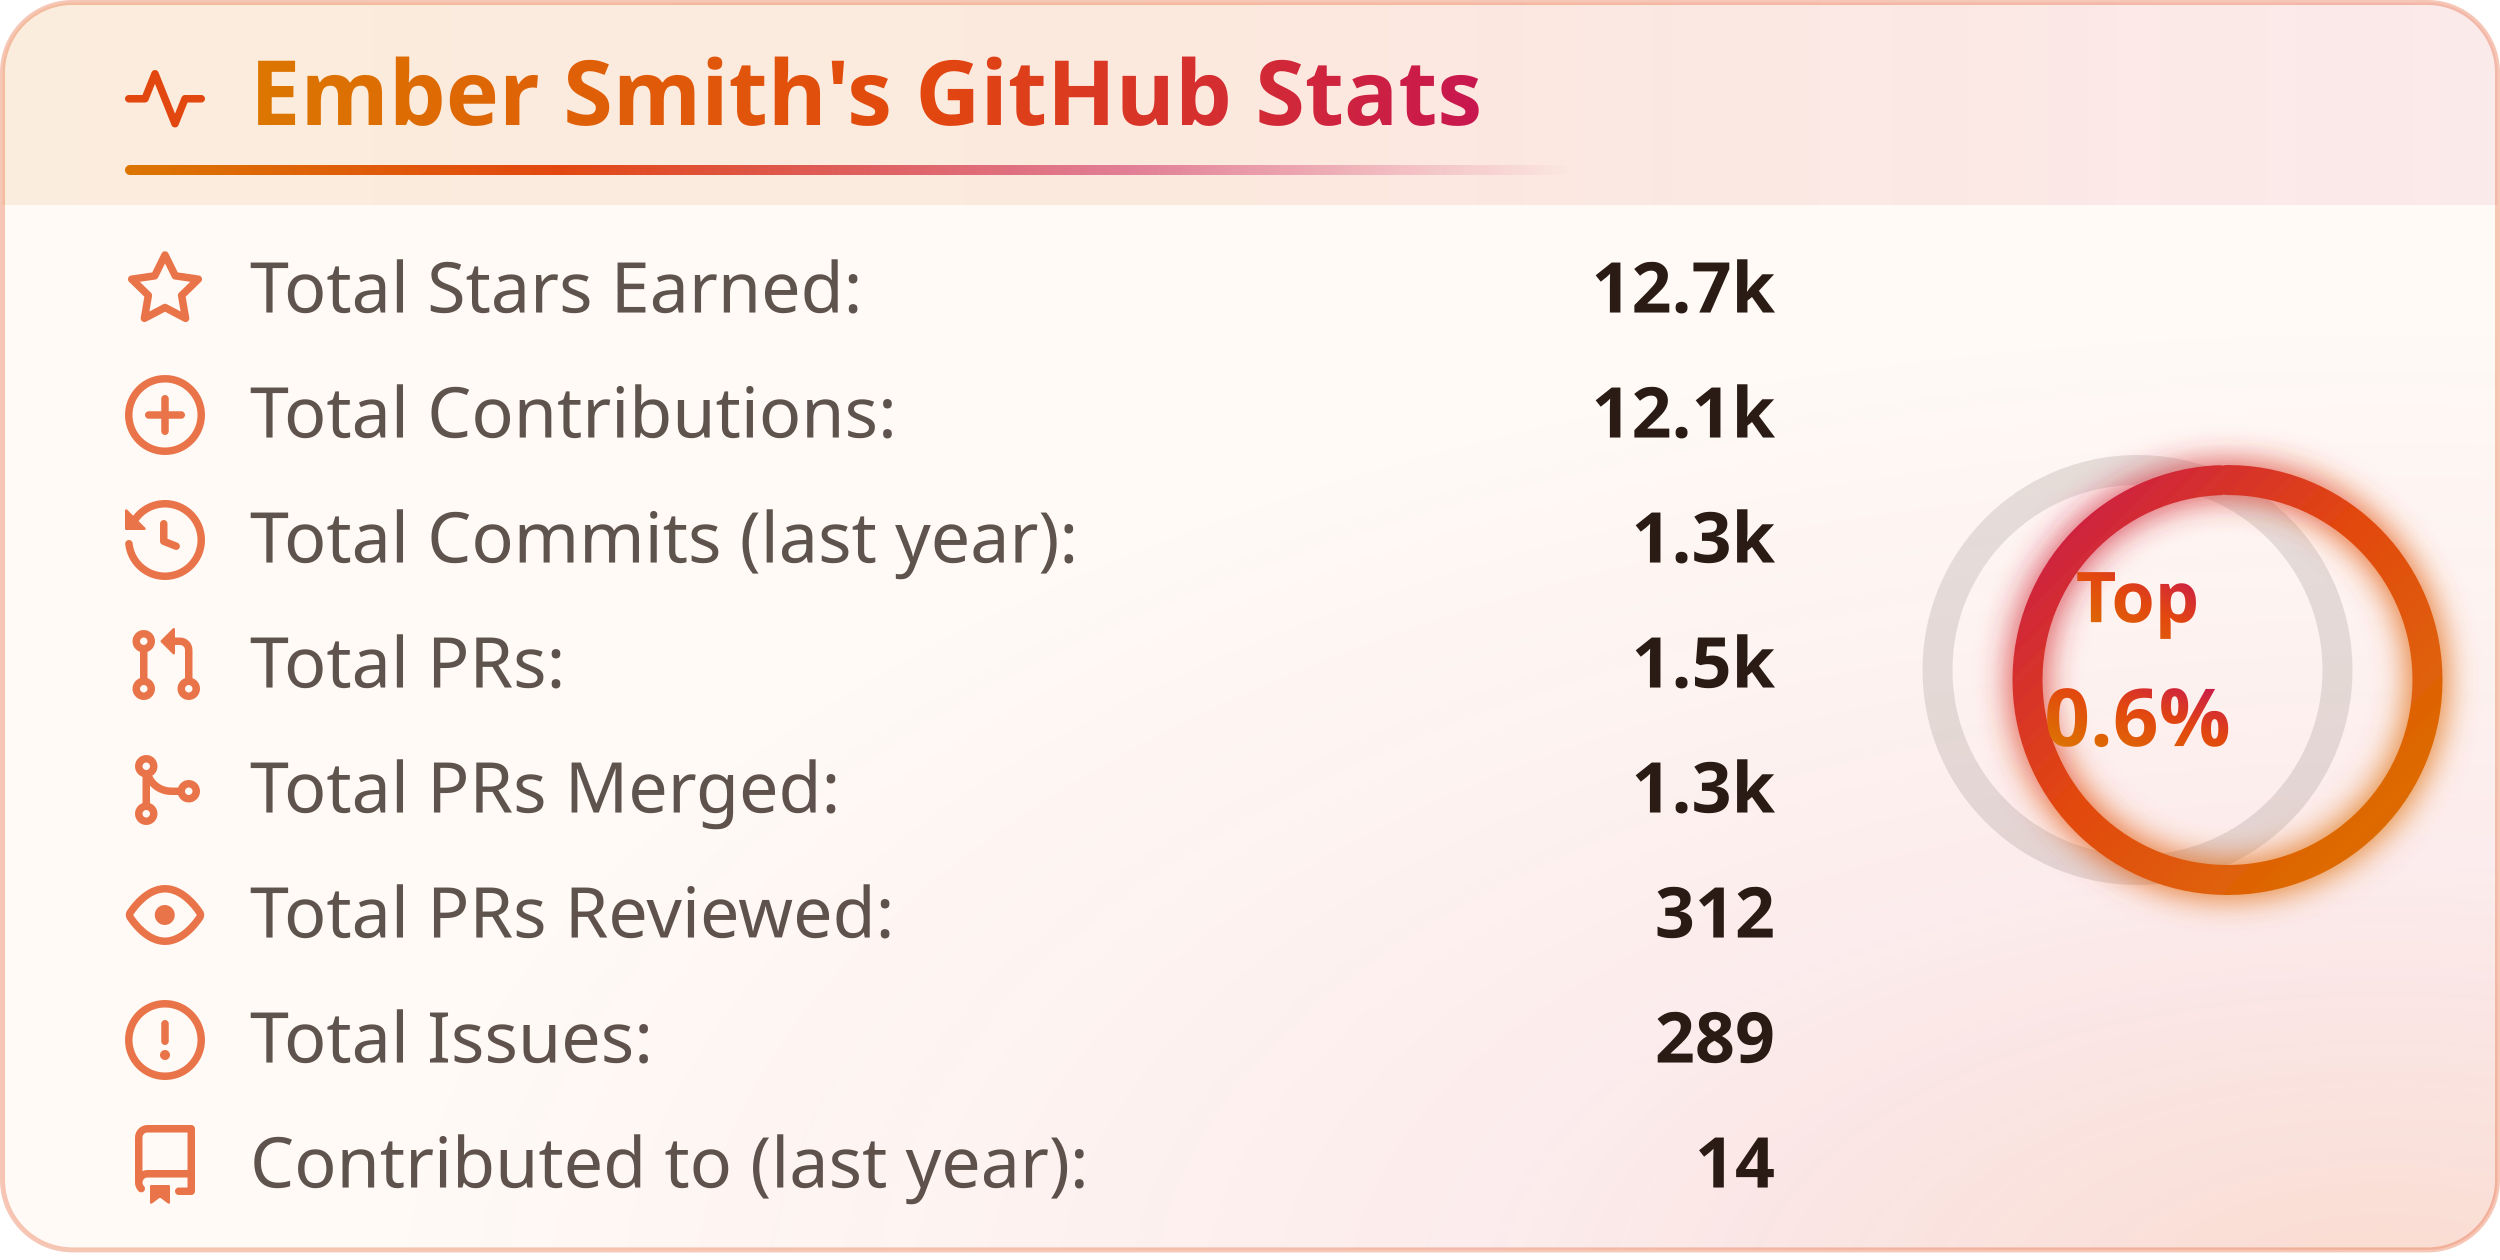
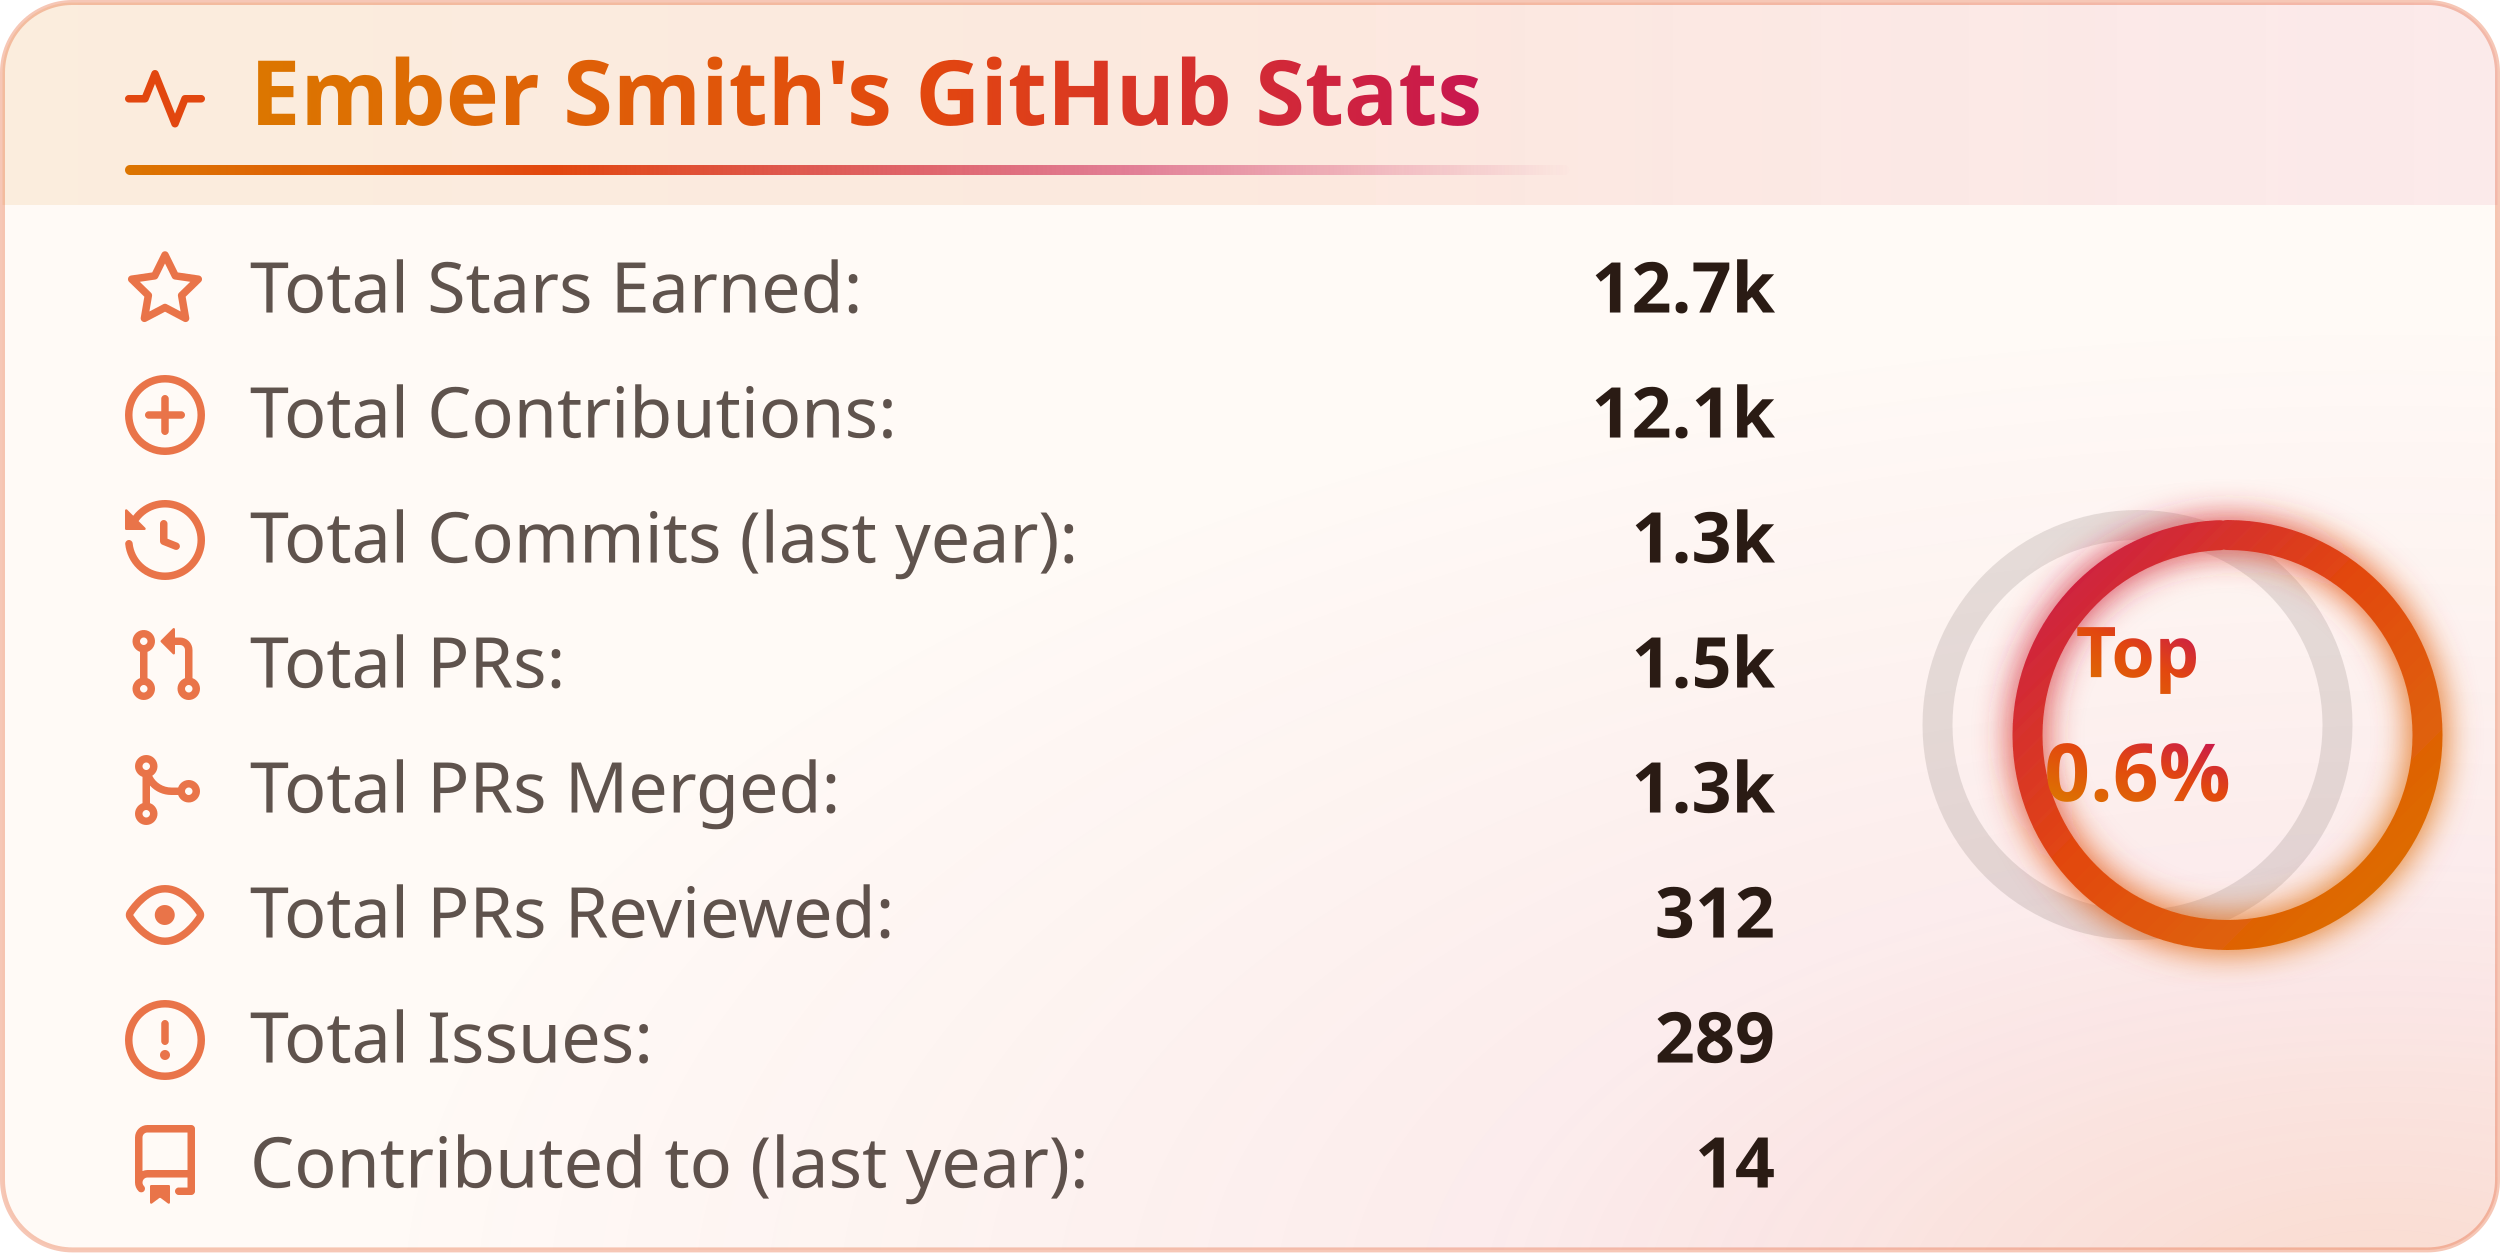
<svg xmlns="http://www.w3.org/2000/svg" width="500" height="252" viewBox="0 0 500 252" fill="none" role="img" aria-labelledby="title-id desc-id">
  <style>
    .header {
      font: 600 18px 'Segoe UI', Ubuntu, "Helvetica Neue", Sans-Serif;
      fill: url(#heat);
      animation: fadeInAnimation 0.8s ease-in-out backwards;
    }
    /* The icon reads against the title rather than with it, so it keeps its own color. */
    .title-icon {
      fill: #e2470f;
      animation: fadeInAnimation 0.8s ease-in-out backwards;
    }
    .title-accent {
      transform-box: fill-box;
      transform-origin: left center;
      animation: trailAnimation 0.9s cubic-bezier(0.2, 0.7, 0.2, 1) 0.2s backwards;
    }
    @supports(-moz-appearance: auto) {
      /* Selector detects Firefox */
      .header {
        font-size: 15.5px;
      }
    }
    .stat {
      font: 400 14px 'Segoe UI', Ubuntu, "Helvetica Neue", Sans-Serif;
      fill: #2a1b14;
      font-variant-numeric: tabular-nums;
    }
    @supports(-moz-appearance: auto) {
      /* Selector detects Firefox */
      .stat {
        font-size: 12px;
      }
    }
    .stagger {
      animation: fadeInAnimation 0.3s ease-in-out backwards;
    }
    .rank-text {
      font: 700 22px 'Segoe UI', Ubuntu, "Helvetica Neue", Sans-Serif;
      fill: url(#heat-ring);
      transform: translate(-5px, 5px);
      animation: scaleInAnimation 0.3s ease-in-out backwards;
    }
    .rank-percentile-header {
      font-size: 14px;
    }
    .rank-percentile-text {
      font-size: 16px;
    }
    /* Labels recede so that the values read first. */
    .not_bold {
      font-weight: 400;
      opacity: 0.75;
    }
    .bold {
      font-weight: 600;
    }
    .icon {
      fill: #e2470f;
      opacity: 0.75;
      display: block;
    }
    .rank-circle-rim {
      stroke: #2a1b14;
      fill: none;
      stroke-width: 6;
      opacity: 0.12;
    }
    .rank-circle {
      stroke: url(#heat-ring);
      stroke-dasharray: 251.327;
      fill: none;
      stroke-width: 6;
      stroke-linecap: round;
      opacity: 1;
      transform-origin: -10px 8px;
      transform: rotate(-90deg);
      stroke-dashoffset: 1.612;
      animation: rankAnimation 0.8s backwards ease-in-out;
    }
    @keyframes rankAnimation {
      from {
        stroke-dashoffset: 251.327;
      }
      to {
        stroke-dashoffset: 1.612;
      }
    }
    /* A spark burns out at the top of its rise, so its resting frame is unlit. */
    .spark {
      fill: #dc7600;
      opacity: 0;
      animation: sparkAnimation 3.4s ease-out 3 backwards;
    }
    @keyframes sparkAnimation {
      0% {
        opacity: 0;
        transform: translateY(0);
      }
      15% {
        opacity: 1;
      }
      100% {
        opacity: 0;
        transform: translateY(-56px);
      }
    }
    /* Animations */
    @keyframes scaleInAnimation {
      from {
        transform: translate(-5px, 5px) scale(0);
      }
      to {
        transform: translate(-5px, 5px) scale(1);
      }
    }
    @keyframes fadeInAnimation {
      from {
        opacity: 0;
      }
      to {
        opacity: 1;
      }
    }
    @keyframes trailAnimation {
      from {
        transform: scaleX(0);
      }
    }
    @media (prefers-reduced-motion: reduce) {
      * {
        animation-duration: 0s !important;
        animation-delay: 0s !important;
      }
    }
  </style>
  <defs>
    <linearGradient id="heat" x1="0" y1="0" x2="1" y2="0">
      <stop offset="0" class="heat-0" stop-color="#dc7600" />
      <stop offset="0.55" class="heat-1" stop-color="#e2470f" />
      <stop offset="1" class="heat-2" stop-color="#c8174f" />
    </linearGradient>
    <linearGradient id="heat-ring" x1="0" y1="1" x2="1" y2="0">
      <stop offset="0" class="heat-0" stop-color="#dc7600" />
      <stop offset="0.55" class="heat-1" stop-color="#e2470f" />
      <stop offset="1" class="heat-2" stop-color="#c8174f" />
    </linearGradient>
    <linearGradient id="heat-trail" x1="0" y1="0" x2="1" y2="0">
      <stop offset="0" class="heat-0" stop-color="#dc7600" />
      <stop offset="0.3" class="heat-1" stop-color="#e2470f" />
      <stop offset="0.7" class="heat-2" stop-color="#c8174f" stop-opacity="0.5" />
      <stop offset="1" class="heat-2" stop-color="#c8174f" stop-opacity="0" />
    </linearGradient>
    <linearGradient id="heat-band" x1="0" y1="0" x2="1" y2="0">
      <stop offset="0" class="band-0" stop-color="#dc7600" stop-opacity="0.1" />
      <stop offset="0.55" class="band-1" stop-color="#e2470f" stop-opacity="0.1" />
      <stop offset="1" class="band-2" stop-color="#c8174f" stop-opacity="0.07" />
    </linearGradient>
    <radialGradient id="heat-glow" cx="0.95" cy="1.05" r="0.8">
      <stop offset="0" class="glow-core" stop-color="#e2470f" stop-opacity="0.17" />
      <stop offset="0.45" class="glow-edge" stop-color="#c8174f" stop-opacity="0.06" />
      <stop offset="1" class="heat-2" stop-color="#c8174f" stop-opacity="0" />
    </radialGradient>
    <filter id="heat-bloom" x="-50%" y="-50%" width="200%" height="200%">
      <feGaussianBlur stdDeviation="3.5" result="bloom" />
      <feMerge>
        <feMergeNode in="bloom" />
        <feMergeNode in="SourceGraphic" />
      </feMerge>
    </filter>
  </defs>
  <rect data-testid="card-bg" class="card-bg" x="0.5" y="0.5" rx="14" height="99%" width="499" stroke="#e2470f4d" fill="#fffaf6" stroke-opacity="1" />
  <rect data-testid="card-glow" x="0.5" y="0.5" rx="14" height="99%" width="499" fill="url(#heat-glow)" />
  <path data-testid="title-band" d="M0.5 14.5a14 14 0 0 1 14 -14h471a14 14 0 0 1 14 14v26.5h-499z" fill="url(#heat-band)" />
  <g data-testid="card-title" transform="translate(25, 25)">
    <g>
      <svg class="title-icon" x="0" y="-13" viewBox="0 0 16 16" version="1.1" width="16" height="16">
        <path d="M6 2c.306 0 .582.187.696.471L10 10.731l1.304-3.26A.751.751 0 0 1 12 7h3.25a.75.75 0 0 1 0 1.5h-2.742l-1.812 4.529a.751.751 0 0 1-1.392 0L6 4.769l-1.304 3.26A.751.751 0 0 1 4 8.5H.75a.75.75 0 0 1 0-1.5h2.742l1.812-4.529A.751.751 0 0 1 6 2Z" />
      </svg>
    </g>
    <g transform="translate(25, 0)">
      <text x="0" y="0" class="header" data-testid="header">Ember Smith's GitHub Stats</text>
    </g>
    <rect data-testid="title-accent" class="title-accent" x="0" y="8" width="288.9" height="2" rx="1" fill="url(#heat-trail)" />
  </g>
  <g data-testid="main-card-body" transform="translate(0, 50)">
-     <g data-testid="rank-circle" transform="translate(437.5, 76)">
+     <g data-testid="rank-circle" transform="translate(437.5, 87)">
      <circle class="rank-circle-rim" cx="-10" cy="8" r="40" />
      <circle class="rank-circle" cx="-10" cy="8" r="40" filter="url(#heat-bloom)" />
      <g class="rank-text">
        <text x="-5" alignment-baseline="central" dominant-baseline="central" text-anchor="middle" y="-12" data-testid="percentile-top-header" class="rank-percentile-header">Top</text>
        <text x="-5" alignment-baseline="central" dominant-baseline="central" text-anchor="middle" y="12" data-testid="percentile-rank-value" class="rank-percentile-text">0.6%</text>
      </g>
      <circle class="spark" cx="-36" cy="42" r="1.7" style="animation-delay: 0s" />
      <circle class="spark" cx="-20" cy="48" r="1.7" style="animation-delay: 1.1s" />
      <circle class="spark" cx="-6" cy="44" r="1.7" style="animation-delay: 2.2s" />
      <circle class="spark" cx="8" cy="50" r="1.7" style="animation-delay: 0.6s" />
      <circle class="spark" cx="20" cy="40" r="1.7" style="animation-delay: 1.7s" />
    </g>
    <svg x="0" y="0">
      <g>
        <g class="stagger" style="animation-delay: 120ms" transform="translate(25, 0)">
          <svg data-testid="icon" class="icon" viewBox="0 0 16 16" version="1.1" width="16" height="16">
            <path fill-rule="evenodd" d="M8 .25a.75.75 0 01.673.418l1.882 3.815 4.21.612a.75.75 0 01.416 1.279l-3.046 2.97.719 4.192a.75.75 0 01-1.088.791L8 12.347l-3.766 1.98a.75.75 0 01-1.088-.79l.72-4.194L.818 6.374a.75.75 0 01.416-1.28l4.21-.611L7.327.668A.75.75 0 018 .25zm0 2.445L6.615 5.5a.75.75 0 01-.564.41l-3.097.45 2.24 2.184a.75.75 0 01.216.664l-.528 3.084 2.769-1.456a.75.75 0 01.698 0l2.77 1.456-.53-3.084a.75.75 0 01.216-.664l2.24-2.183-3.096-.45a.75.75 0 01-.564-.41L8 2.694v.001z" />
          </svg>
          <text class="stat not_bold" x="25" y="12.5">Total Stars Earned:</text>
          <text class="stat bold" x="330" text-anchor="end" y="12.5" data-testid="stars">12.7k</text>
        </g>
      </g>
      <g transform="translate(0, 25)">
        <g class="stagger" style="animation-delay: 160ms" transform="translate(25, 0)">
          <svg data-testid="icon" class="icon" viewBox="0 0 16 16" version="1.1" width="16" height="16">
            <path d="M8 0a8 8 0 1 1 0 16A8 8 0 0 1 8 0ZM1.5 8a6.5 6.5 0 1 0 13 0 6.5 6.5 0 0 0-13 0Zm7.25-3.25v2.5h2.5a.75.75 0 0 1 0 1.5h-2.5v2.5a.75.75 0 0 1-1.5 0v-2.5h-2.5a.75.75 0 0 1 0-1.5h2.5v-2.5a.75.75 0 0 1 1.5 0Z" />
          </svg>
          <text class="stat not_bold" x="25" y="12.5">Total Contributions:</text>
          <text class="stat bold" x="330" text-anchor="end" y="12.5" data-testid="contributions">12.1k</text>
        </g>
      </g>
      <g transform="translate(0, 50)">
        <g class="stagger" style="animation-delay: 200ms" transform="translate(25, 0)">
          <svg data-testid="icon" class="icon" viewBox="0 0 16 16" version="1.1" width="16" height="16">
            <path fill-rule="evenodd" d="M1.643 3.143L.427 1.927A.25.25 0 000 2.104V5.75c0 .138.112.25.25.25h3.646a.25.25 0 00.177-.427L2.715 4.215a6.5 6.5 0 11-1.18 4.458.75.75 0 10-1.493.154 8.001 8.001 0 101.6-5.684zM7.75 4a.75.75 0 01.75.75v2.992l2.028.812a.75.75 0 01-.557 1.392l-2.5-1A.75.75 0 017 8.25v-3.5A.75.75 0 017.75 4z" />
          </svg>
          <text class="stat not_bold" x="25" y="12.5">Total Commits (last year):</text>
          <text class="stat bold" x="330" text-anchor="end" y="12.5" data-testid="commits">1.3k</text>
        </g>
      </g>
      <g transform="translate(0, 75)">
        <g class="stagger" style="animation-delay: 240ms" transform="translate(25, 0)">
          <svg data-testid="icon" class="icon" viewBox="0 0 16 16" version="1.1" width="16" height="16">
            <path fill-rule="evenodd" d="M7.177 3.073L9.573.677A.25.25 0 0110 .854v4.792a.25.25 0 01-.427.177L7.177 3.427a.25.25 0 010-.354zM3.75 2.5a.75.75 0 100 1.5.75.75 0 000-1.5zm-2.25.75a2.25 2.25 0 113 2.122v5.256a2.251 2.251 0 11-1.5 0V5.372A2.25 2.25 0 011.5 3.25zM11 2.5h-1V4h1a1 1 0 011 1v5.628a2.251 2.251 0 101.5 0V5A2.5 2.5 0 0011 2.5zm1 10.25a.75.75 0 111.5 0 .75.75 0 01-1.5 0zM3.75 12a.75.75 0 100 1.5.75.75 0 000-1.5z" />
          </svg>
          <text class="stat not_bold" x="25" y="12.5">Total PRs:</text>
          <text class="stat bold" x="330" text-anchor="end" y="12.5" data-testid="prs">1.5k</text>
        </g>
      </g>
      <g transform="translate(0, 100)">
        <g class="stagger" style="animation-delay: 280ms" transform="translate(25, 0)">
          <svg data-testid="icon" class="icon" viewBox="0 0 16 16" version="1.1" width="16" height="16">
            <path fill-rule="evenodd" d="M5.45 5.154A4.25 4.25 0 0 0 9.25 7.5h1.378a2.251 2.251 0 1 1 0 1.5H9.25A5.734 5.734 0 0 1 5 7.123v3.505a2.25 2.25 0 1 1-1.5 0V5.372a2.25 2.25 0 1 1 1.95-.218ZM4.25 13.5a.75.75 0 1 0 0-1.5.75.75 0 0 0 0 1.5Zm8.5-4.5a.75.75 0 1 0 0-1.5.75.75 0 0 0 0 1.5ZM5 3.25a.75.75 0 1 0 0 .005V3.25Z" />
          </svg>
          <text class="stat not_bold" x="25" y="12.5">Total PRs Merged:</text>
          <text class="stat bold" x="330" text-anchor="end" y="12.5" data-testid="prs_merged">1.3k</text>
        </g>
      </g>
      <g transform="translate(0, 125)">
        <g class="stagger" style="animation-delay: 320ms" transform="translate(25, 0)">
          <svg data-testid="icon" class="icon" viewBox="0 0 16 16" version="1.1" width="16" height="16">
            <path fill-rule="evenodd" d="M8 2c1.981 0 3.671.992 4.933 2.078 1.27 1.091 2.187 2.345 2.637 3.023a1.62 1.62 0 0 1 0 1.798c-.45.678-1.367 1.932-2.637 3.023C11.67 13.008 9.981 14 8 14c-1.981 0-3.671-.992-4.933-2.078C1.797 10.83.88 9.576.43 8.898a1.62 1.62 0 0 1 0-1.798c.45-.677 1.367-1.931 2.637-3.022C4.33 2.992 6.019 2 8 2ZM1.679 7.932a.12.12 0 0 0 0 .136c.411.622 1.241 1.75 2.366 2.717C5.176 11.758 6.527 12.5 8 12.5c1.473 0 2.825-.742 3.955-1.715 1.124-.967 1.954-2.096 2.366-2.717a.12.12 0 0 0 0-.136c-.412-.621-1.242-1.75-2.366-2.717C10.824 4.242 9.473 3.5 8 3.5c-1.473 0-2.825.742-3.955 1.715-1.124.967-1.954 2.096-2.366 2.717ZM8 10a2 2 0 1 1-.001-3.999A2 2 0 0 1 8 10Z" />
          </svg>
          <text class="stat not_bold" x="25" y="12.5">Total PRs Reviewed:</text>
          <text class="stat bold" x="330" text-anchor="end" y="12.5" data-testid="reviews">312</text>
        </g>
      </g>
      <g transform="translate(0, 150)">
        <g class="stagger" style="animation-delay: 360ms" transform="translate(25, 0)">
          <svg data-testid="icon" class="icon" viewBox="0 0 16 16" version="1.1" width="16" height="16">
            <path fill-rule="evenodd" d="M8 1.5a6.5 6.5 0 100 13 6.5 6.5 0 000-13zM0 8a8 8 0 1116 0A8 8 0 010 8zm9 3a1 1 0 11-2 0 1 1 0 012 0zm-.25-6.25a.75.75 0 00-1.5 0v3.5a.75.75 0 001.5 0v-3.5z" />
          </svg>
          <text class="stat not_bold" x="25" y="12.5">Total Issues:</text>
          <text class="stat bold" x="330" text-anchor="end" y="12.5" data-testid="issues">289</text>
        </g>
      </g>
      <g transform="translate(0, 175)">
        <g class="stagger" style="animation-delay: 400ms" transform="translate(25, 0)">
          <svg data-testid="icon" class="icon" viewBox="0 0 16 16" version="1.1" width="16" height="16">
            <path fill-rule="evenodd" d="M2 2.5A2.5 2.5 0 014.5 0h8.75a.75.75 0 01.75.75v12.5a.75.75 0 01-.75.75h-2.5a.75.75 0 110-1.5h1.75v-2h-8a1 1 0 00-.714 1.7.75.75 0 01-1.072 1.05A2.495 2.495 0 012 11.5v-9zm10.5-1V9h-8c-.356 0-.694.074-1 .208V2.5a1 1 0 011-1h8zM5 12.25v3.25a.25.25 0 00.4.2l1.45-1.087a.25.25 0 01.3 0L8.6 15.7a.25.25 0 00.4-.2v-3.25a.25.25 0 00-.25-.25h-3.5a.25.25 0 00-.25.25z" />
          </svg>
          <text class="stat not_bold" x="25" y="12.5">Contributed to (last year):</text>
          <text class="stat bold" x="330" text-anchor="end" y="12.5" data-testid="contributed_to">14</text>
        </g>
      </g>
    </svg>
  </g>
</svg>
